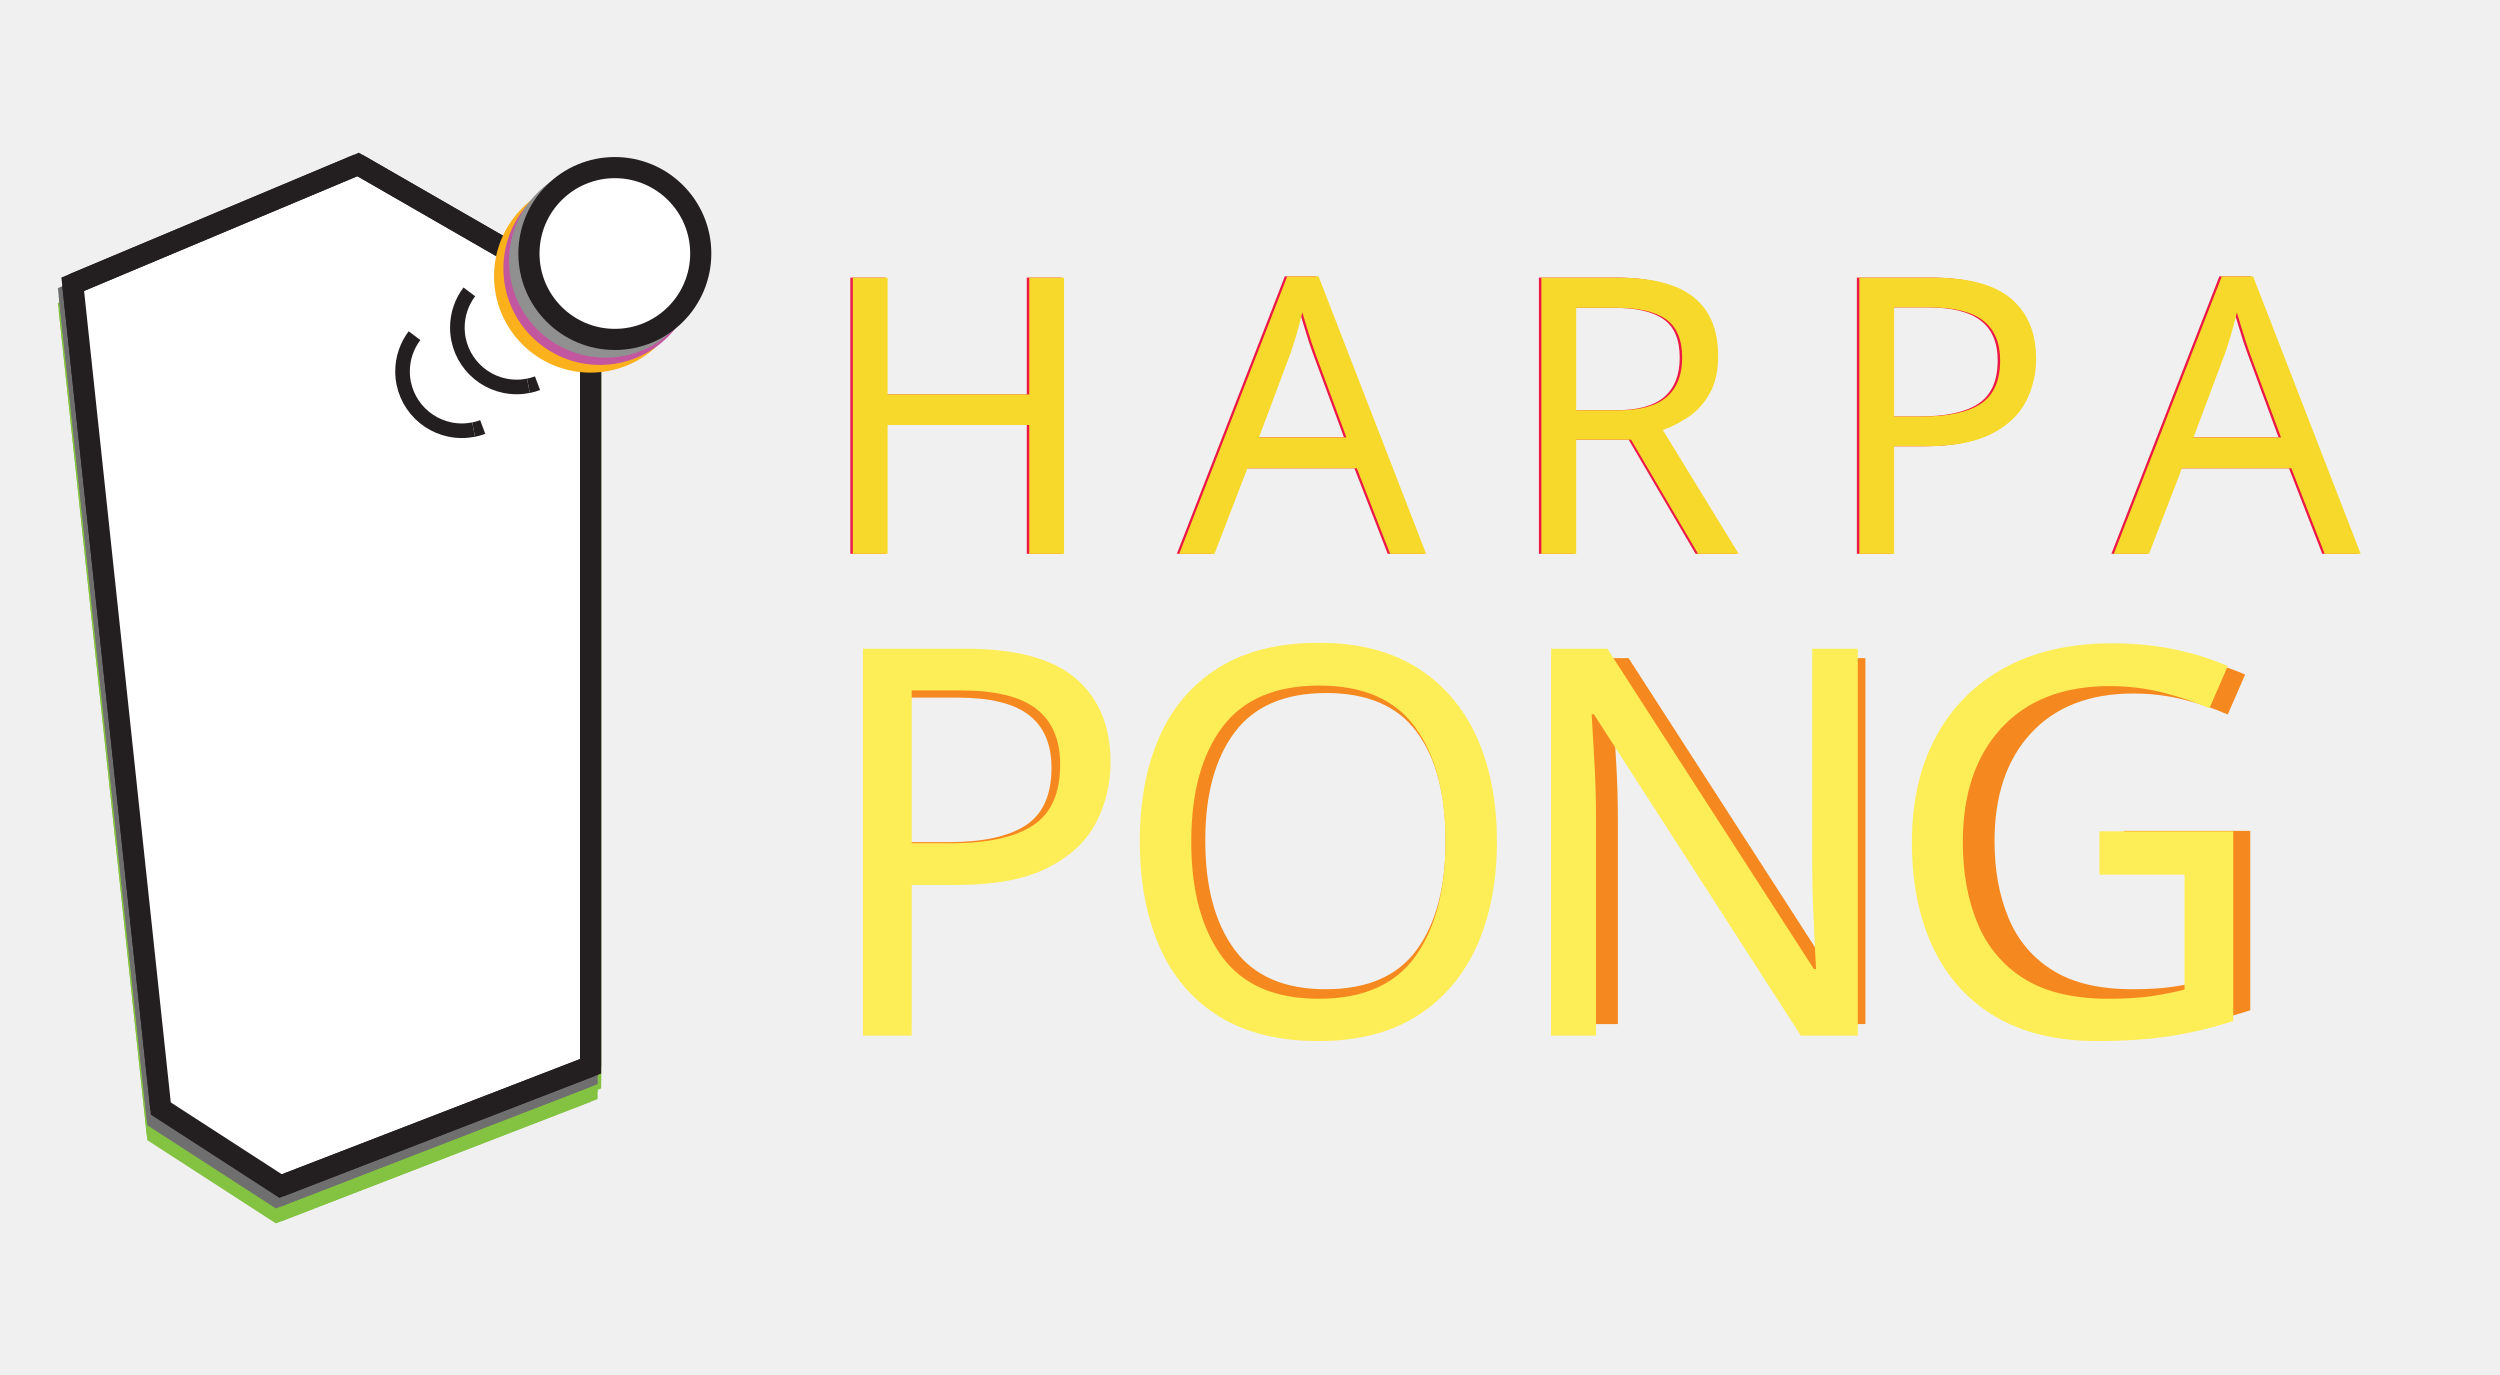
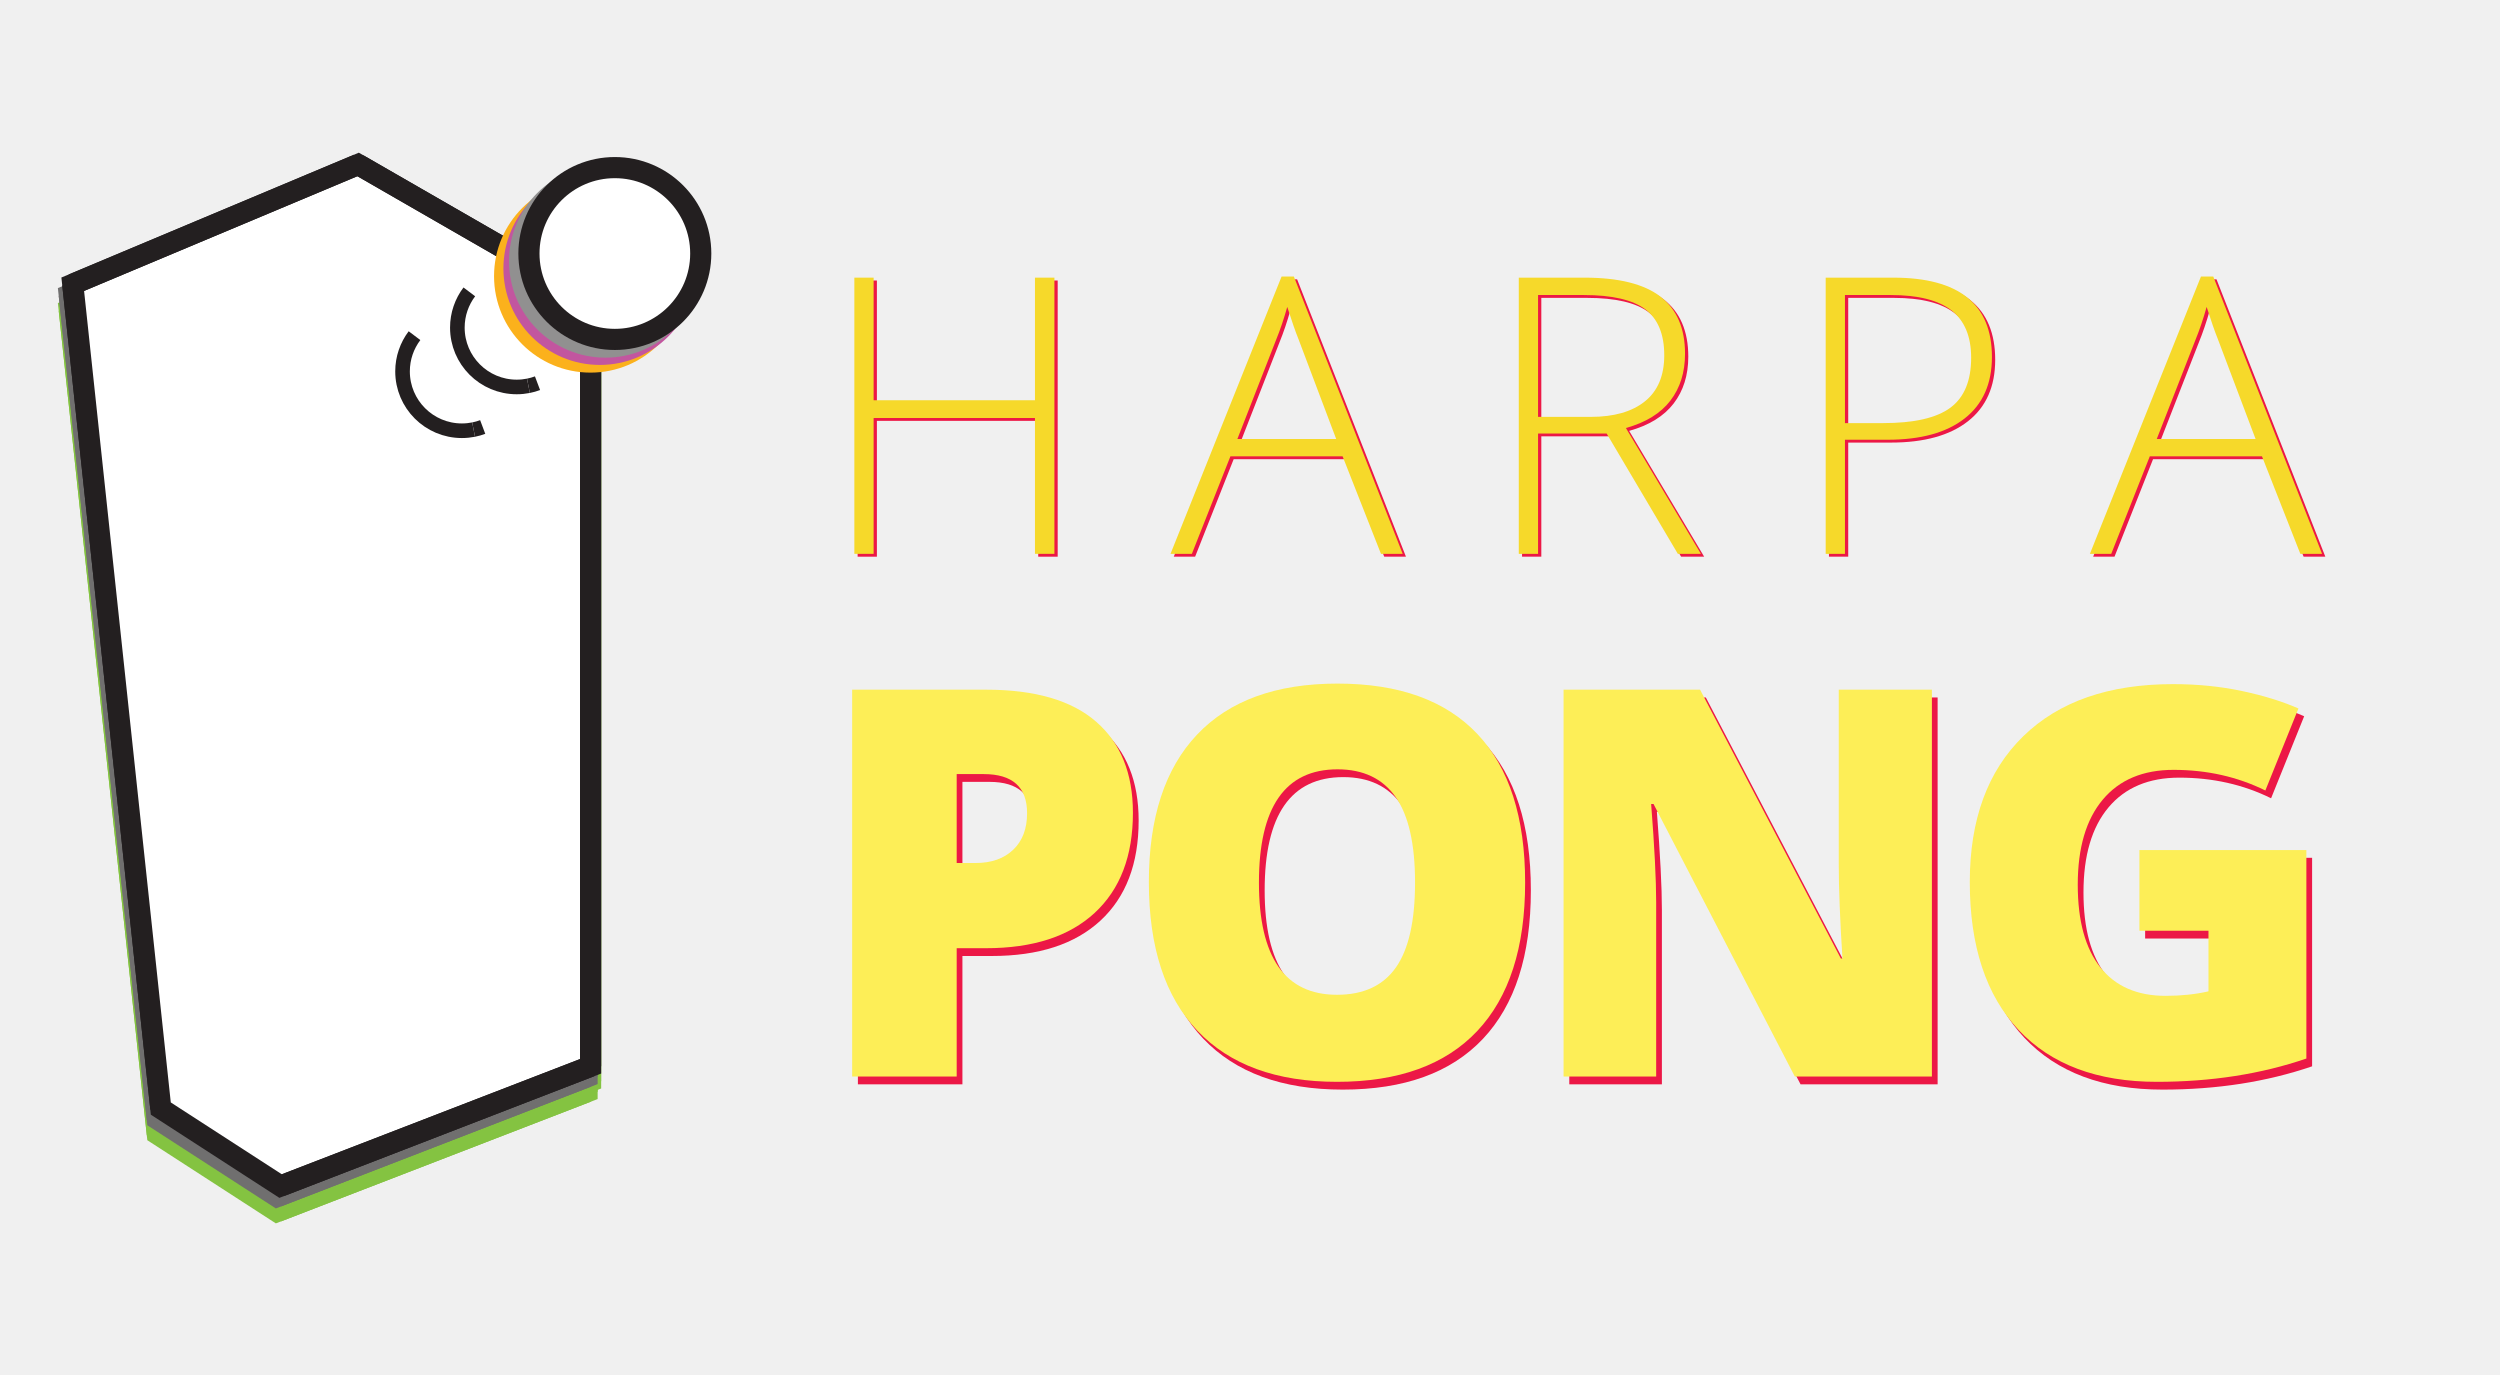
<svg xmlns="http://www.w3.org/2000/svg" version="1.1" id="Layer_1" x="0px" y="0px" width="873px" height="480px" viewBox="0 0 873 480" enable-background="new 0 0 873 480" xml:space="preserve">
  <g>
    <g>
-       <g>
-         <line fill="#FFFFFF" stroke="#84C341" stroke-width="7.381" stroke-miterlimit="10" x1="24.17" y1="108.163" x2="54.924" y2="396.023" />
-         <polygon fill="#FFFFFF" stroke="#84C341" stroke-width="7.381" stroke-miterlimit="10" points="123.814,66.338 205.005,113.084      205.005,381.261 96.75,423.087 54.924,396.023 24.17,108.163    " />
-         <line fill="#FFFFFF" stroke="#84C341" stroke-width="7.381" stroke-miterlimit="10" x1="24.17" y1="108.163" x2="123.814" y2="66.338" />
-         <line fill="#FFFFFF" stroke="#84C341" stroke-width="7.381" stroke-miterlimit="10" x1="123.814" y1="66.338" x2="205.005" y2="113.084" />
-         <line fill="#FFFFFF" stroke="#84C341" stroke-width="7.381" stroke-miterlimit="10" x1="205.005" y1="113.084" x2="205.005" y2="381.261" />
-         <line fill="#FFFFFF" stroke="#84C341" stroke-width="7.381" stroke-miterlimit="10" x1="96.75" y1="423.087" x2="205.005" y2="381.261" />
+       <g enable-background="new    ">
+         <path fill="#EC1846" d="M397.616,286.521c0,15.094-4.451,26.751-13.352,34.975c-8.902,8.224-21.545,12.336-37.931,12.336h-10.257     v44.814h-36.499V243.554h46.755c17.062,0,29.876,3.729,38.439,11.181C393.334,262.189,397.616,272.785,397.616,286.521z      M336.077,304.077h6.653c5.482,0,9.841-1.539,13.075-4.62c3.234-3.079,4.851-7.33,4.851-12.751     c0-9.116-5.052-13.676-15.154-13.676h-9.425V304.077z" />
+         <path fill="#EC1846" d="M534.575,310.915c0,22.73-5.576,40.01-16.725,51.837c-11.15,11.828-27.476,17.741-48.973,17.741     c-21.192,0-37.439-5.943-48.742-17.833c-11.305-11.889-16.956-29.199-16.956-51.93c0-22.484,5.621-39.655,16.863-51.515     c11.241-11.857,27.582-17.787,49.019-17.787c21.498,0,37.792,5.884,48.88,17.648     C529.031,270.845,534.575,288.124,534.575,310.915z M441.619,310.915c0,26.119,9.086,39.179,27.259,39.179     c9.24,0,16.092-3.173,20.559-9.518c4.466-6.344,6.699-16.231,6.699-29.661c0-13.49-2.264-23.454-6.791-29.892     c-4.528-6.437-11.289-9.656-20.282-9.656C450.767,271.367,441.619,284.55,441.619,310.915z" />
+         <path fill="#EC1846" d="M676.617,378.646h-47.864l-49.343-95.174h-0.831c1.169,14.969,1.755,26.396,1.755,34.281v60.893h-32.34     V243.554h47.679l49.158,93.881h0.554c-0.863-13.613-1.293-24.547-1.293-32.803v-61.078h32.525V378.646z" />
+         <path fill="#EC1846" d="M749.08,299.55h58.305v72.812c-15.832,5.421-33.234,8.131-52.207,8.131     c-20.822,0-36.914-6.036-48.279-18.11c-11.365-12.073-17.048-29.291-17.048-51.652c0-21.807,6.221-38.777,18.665-50.914     c12.442-12.135,29.877-18.203,52.299-18.203c8.502,0,16.525,0.802,24.07,2.403c7.547,1.603,14.123,3.635,19.729,6.098     l-11.551,28.645c-9.732-4.805-20.42-7.207-32.062-7.207c-10.658,0-18.896,3.465-24.717,10.396     c-5.822,6.93-8.732,16.833-8.732,29.707c0,12.629,2.633,22.254,7.9,28.875c5.266,6.623,12.857,9.934,22.777,9.934     c5.42,0,10.408-0.522,14.969-1.57v-21.16H749.08V299.55z" />
      </g>
-       <g>
-         <line fill="#FFFFFF" stroke="#84C341" stroke-width="7.381" stroke-miterlimit="10" x1="25.4" y1="104.473" x2="56.154" y2="392.333" />
-         <polygon fill="#FFFFFF" stroke="#84C341" stroke-width="7.381" stroke-miterlimit="10" points="125.044,62.647 206.235,109.394      206.235,377.571 97.98,419.397 56.154,392.333 25.4,104.473    " />
-         <line fill="#FFFFFF" stroke="#84C341" stroke-width="7.381" stroke-miterlimit="10" x1="25.4" y1="104.473" x2="125.044" y2="62.647" />
-         <line fill="#FFFFFF" stroke="#84C341" stroke-width="7.381" stroke-miterlimit="10" x1="125.044" y1="62.647" x2="206.235" y2="109.394" />
-         <line fill="#FFFFFF" stroke="#84C341" stroke-width="7.381" stroke-miterlimit="10" x1="206.235" y1="109.394" x2="206.235" y2="377.571" />
-         <line fill="#FFFFFF" stroke="#84C341" stroke-width="7.381" stroke-miterlimit="10" x1="97.98" y1="419.397" x2="206.235" y2="377.571" />
+     </g>
+     <g>
+       <g enable-background="new    ">
+         <path fill="#EC1846" d="M369.342,194.396h-6.795v-47.432h-56.337v47.432h-6.729V97.95h6.729v42.813h56.337V97.95h6.795V194.396z" />
+         <path fill="#EC1846" d="M469.98,160.356h-39.186l-13.458,34.04h-7.455l38.789-96.842h4.289l37.998,96.842h-7.587L469.98,160.356z      M433.236,154.287h34.501l-13.128-34.766c-1.1-2.726-2.419-6.508-3.958-11.347c-1.187,4.223-2.485,8.049-3.892,11.479     L433.236,154.287z" />
+         <path fill="#EC1846" d="M538.229,152.374v42.022H531.5V97.95h22.957c11.963,0,20.803,2.21,26.52,6.63s8.576,11.072,8.576,19.955     c0,6.465-1.705,11.919-5.112,16.36c-3.409,4.442-8.587,7.631-15.536,9.565l26.189,43.936h-8.048l-24.87-42.022H538.229z      M538.229,146.569h18.406c8.135,0,14.447-1.814,18.933-5.442c4.485-3.629,6.729-8.982,6.729-16.063     c0-7.345-2.2-12.688-6.598-16.03c-4.398-3.342-11.566-5.014-21.506-5.014h-15.965V146.569z" />
+         <path fill="#EC1846" d="M696.723,125.657c0,9.324-3.167,16.471-9.5,21.439c-6.333,4.971-15.305,7.455-26.915,7.455h-14.909     v39.845h-6.729V97.95h23.617C685.244,97.95,696.723,107.186,696.723,125.657z M645.398,148.746h13.26     c10.862,0,18.713-1.792,23.551-5.377c4.838-3.584,7.257-9.4,7.257-17.448c0-7.432-2.288-12.94-6.86-16.525     c-4.575-3.584-11.655-5.376-21.242-5.376h-15.965V148.746z" />
+         <path fill="#EC1846" d="M791.028,160.356h-39.186l-13.458,34.04h-7.454l38.79-96.842h4.288l37.998,96.842h-7.587L791.028,160.356     z M754.283,154.287h34.502l-13.128-34.766c-1.1-2.726-2.419-6.508-3.958-11.347c-1.188,4.223-2.485,8.049-3.892,11.479     L754.283,154.287z" />
+       </g>
+       <g enable-background="new    ">
+         <path fill="#F6D92A" d="M368.202,193.401h-6.795V145.97H305.07v47.432h-6.729V96.955h6.729v42.813h56.337V96.955h6.795V193.401z" />
+         <path fill="#F6D92A" d="M468.841,159.361h-39.186l-13.458,34.04h-7.455l38.789-96.842h4.288l37.998,96.842h-7.586     L468.841,159.361z M432.096,153.292h34.501l-13.128-34.766c-1.1-2.726-2.419-6.508-3.958-11.347     c-1.188,4.223-2.485,8.049-3.893,11.479L432.096,153.292z" />
+         <path fill="#F6D92A" d="M537.089,151.379v42.022h-6.729V96.955h22.957c11.962,0,20.802,2.21,26.52,6.63     c5.717,4.42,8.576,11.072,8.576,19.955c0,6.465-1.705,11.919-5.112,16.36c-3.409,4.442-8.588,7.631-15.536,9.565l26.189,43.936     h-8.048l-24.87-42.022H537.089z M537.089,145.574h18.405c8.136,0,14.447-1.814,18.934-5.442     c4.485-3.629,6.729-8.982,6.729-16.063c0-7.345-2.199-12.688-6.597-16.03c-4.398-3.342-11.567-5.014-21.506-5.014h-15.965     V145.574z" />
+         <path fill="#F6D92A" d="M695.582,124.662c0,9.324-3.166,16.471-9.499,21.439c-6.333,4.971-15.305,7.455-26.915,7.455h-14.909     v39.845h-6.729V96.955h23.616C684.104,96.955,695.582,106.19,695.582,124.662z M644.259,147.751h13.26     c10.862,0,18.712-1.792,23.551-5.377c4.837-3.584,7.257-9.4,7.257-17.448c0-7.432-2.288-12.94-6.861-16.525     c-4.574-3.584-11.654-5.376-21.242-5.376h-15.964V147.751z" />
+         <path fill="#F6D92A" d="M789.889,159.361h-39.186l-13.458,34.04h-7.454l38.79-96.842h4.288l37.998,96.842h-7.587L789.889,159.361     z M753.144,153.292h34.502l-13.128-34.766c-1.1-2.726-2.419-6.508-3.958-11.347c-1.188,4.223-2.485,8.049-3.892,11.479     L753.144,153.292z" />
+       </g>
+     </g>
+     <g>
+       <g enable-background="new    ">
+         <path fill="#FDEE57" d="M395.616,283.802c0,15.094-4.451,26.751-13.353,34.975c-8.902,8.224-21.545,12.336-37.931,12.336h-10.257     v44.814h-36.498V240.836h46.755c17.062,0,29.876,3.729,38.439,11.181C391.334,259.471,395.616,270.067,395.616,283.802z      M334.076,301.359h6.653c5.481,0,9.841-1.539,13.075-4.62c3.233-3.079,4.851-7.33,4.851-12.751     c0-9.116-5.052-13.676-15.154-13.676h-9.425V301.359z" />
+         <path fill="#FDEE57" d="M532.575,308.197c0,22.73-5.576,40.01-16.725,51.837c-11.15,11.828-27.476,17.741-48.973,17.741     c-21.192,0-37.439-5.943-48.742-17.833c-11.305-11.889-16.956-29.199-16.956-51.93c0-22.484,5.621-39.655,16.863-51.515     c11.241-11.857,27.582-17.787,49.02-17.787c21.498,0,37.792,5.884,48.88,17.648C527.031,268.127,532.575,285.406,532.575,308.197     z M439.619,308.197c0,26.119,9.086,39.179,27.259,39.179c9.24,0,16.092-3.173,20.559-9.518     c4.466-6.344,6.699-16.231,6.699-29.661c0-13.49-2.264-23.454-6.791-29.892c-4.528-6.437-11.289-9.656-20.282-9.656     C448.767,268.649,439.619,281.832,439.619,308.197z" />
+         <path fill="#FDEE57" d="M674.617,375.927h-47.864l-49.343-95.174h-0.831c1.169,14.969,1.755,26.396,1.755,34.281v60.893h-32.34     V240.836h47.679l49.158,93.881h0.554c-0.863-13.613-1.293-24.547-1.293-32.803v-61.078h32.525V375.927z" />
+         <path fill="#FDEE57" d="M747.08,296.832h58.305v72.812c-15.832,5.421-33.234,8.131-52.207,8.131     c-20.822,0-36.914-6.036-48.279-18.11c-11.365-12.073-17.048-29.291-17.048-51.652c0-21.807,6.221-38.777,18.665-50.914     c12.442-12.135,29.877-18.203,52.299-18.203c8.502,0,16.525,0.802,24.07,2.403c7.547,1.603,14.123,3.635,19.729,6.098     l-11.551,28.645c-9.732-4.805-20.42-7.207-32.062-7.207c-10.658,0-18.896,3.465-24.717,10.396     c-5.822,6.93-8.732,16.833-8.732,29.707c0,12.629,2.633,22.254,7.9,28.875c5.266,6.623,12.857,9.934,22.777,9.934     c5.42,0,10.408-0.522,14.969-1.57v-21.16H747.08V296.832z" />
      </g>
    </g>
    <g>
      <g>
-         <line fill="#FFFFFF" stroke="#706F6F" stroke-width="7.381" stroke-miterlimit="10" x1="24.17" y1="102.941" x2="54.924" y2="390.801" />
-         <polygon fill="#FFFFFF" stroke="#706F6F" stroke-width="7.381" stroke-miterlimit="10" points="123.814,61.115 205.005,107.861      205.005,376.039 96.75,417.864 54.924,390.801 24.17,102.941    " />
-         <line fill="#FFFFFF" stroke="#706F6F" stroke-width="7.381" stroke-miterlimit="10" x1="24.17" y1="102.941" x2="123.814" y2="61.115" />
-         <line fill="#FFFFFF" stroke="#706F6F" stroke-width="7.381" stroke-miterlimit="10" x1="123.814" y1="61.115" x2="205.005" y2="107.861" />
-         <line fill="#FFFFFF" stroke="#706F6F" stroke-width="7.381" stroke-miterlimit="10" x1="205.005" y1="107.861" x2="205.005" y2="376.039" />
-         <line fill="#FFFFFF" stroke="#706F6F" stroke-width="7.381" stroke-miterlimit="10" x1="96.75" y1="417.864" x2="205.005" y2="376.039" />
+         <line fill="none" stroke="#84C341" stroke-width="7.381" stroke-miterlimit="10" x1="24.17" y1="108.163" x2="54.924" y2="396.023" />
+         <polygon fill="#FFFFFF" stroke="#84C341" stroke-width="7.381" stroke-miterlimit="10" points="123.814,66.338 205.005,113.084      205.005,381.261 96.75,423.087 54.924,396.023 24.17,108.163    " />
+         <line fill="none" stroke="#84C341" stroke-width="7.381" stroke-miterlimit="10" x1="24.17" y1="108.163" x2="123.814" y2="66.338" />
+         <line fill="none" stroke="#84C341" stroke-width="7.381" stroke-miterlimit="10" x1="123.814" y1="66.338" x2="205.005" y2="113.084" />
+         <line fill="none" stroke="#84C341" stroke-width="7.381" stroke-miterlimit="10" x1="205.005" y1="113.084" x2="205.005" y2="381.261" />
+         <line fill="none" stroke="#84C341" stroke-width="7.381" stroke-miterlimit="10" x1="96.75" y1="423.087" x2="205.005" y2="381.261" />
      </g>
      <g>
-         <line fill="#FFFFFF" stroke="#231F20" stroke-width="7.381" stroke-miterlimit="10" x1="25.4" y1="99.25" x2="56.154" y2="387.11" />
+         <line fill="none" stroke="#84C341" stroke-width="7.381" stroke-miterlimit="10" x1="25.4" y1="104.473" x2="56.154" y2="392.333" />
+         <polygon fill="#FFFFFF" stroke="#84C341" stroke-width="7.381" stroke-miterlimit="10" points="125.044,62.647 206.235,109.394      206.235,377.571 97.98,419.397 56.154,392.333 25.4,104.473    " />
+         <line fill="none" stroke="#84C341" stroke-width="7.381" stroke-miterlimit="10" x1="25.4" y1="104.473" x2="125.044" y2="62.647" />
+         <line fill="none" stroke="#84C341" stroke-width="7.381" stroke-miterlimit="10" x1="125.044" y1="62.647" x2="206.235" y2="109.394" />
+         <line fill="none" stroke="#84C341" stroke-width="7.381" stroke-miterlimit="10" x1="206.235" y1="109.394" x2="206.235" y2="377.571" />
+         <line fill="none" stroke="#84C341" stroke-width="7.381" stroke-miterlimit="10" x1="97.98" y1="419.397" x2="206.235" y2="377.571" />
+       </g>
+     </g>
+     <g>
+       <g>
+         <line fill="none" stroke="#706F6F" stroke-width="7.381" stroke-miterlimit="10" x1="24.17" y1="102.941" x2="54.924" y2="390.801" />
+         <polygon fill="#FFFFFF" stroke="#706F6F" stroke-width="7.381" stroke-miterlimit="10" points="123.814,61.115 205.005,107.861      205.005,376.039 96.75,417.864 54.924,390.801 24.17,102.941    " />
+         <line fill="none" stroke="#706F6F" stroke-width="7.381" stroke-miterlimit="10" x1="24.17" y1="102.941" x2="123.814" y2="61.115" />
+         <line fill="none" stroke="#706F6F" stroke-width="7.381" stroke-miterlimit="10" x1="123.814" y1="61.115" x2="205.005" y2="107.861" />
+         <line fill="none" stroke="#706F6F" stroke-width="7.381" stroke-miterlimit="10" x1="205.005" y1="107.861" x2="205.005" y2="376.039" />
+         <line fill="none" stroke="#706F6F" stroke-width="7.381" stroke-miterlimit="10" x1="96.75" y1="417.864" x2="205.005" y2="376.039" />
+       </g>
+       <g>
+         <line fill="none" stroke="#231F20" stroke-width="7.381" stroke-miterlimit="10" x1="25.4" y1="99.25" x2="56.154" y2="387.11" />
        <polygon fill="#FFFFFF" stroke="#231F20" stroke-width="7.381" stroke-miterlimit="10" points="125.044,57.424 206.235,104.171      206.235,372.348 97.98,414.174 56.154,387.11 25.4,99.25    " />
-         <line fill="#FFFFFF" stroke="#231F20" stroke-width="7.381" stroke-miterlimit="10" x1="25.4" y1="99.25" x2="125.044" y2="57.424" />
-         <line fill="#FFFFFF" stroke="#231F20" stroke-width="7.381" stroke-miterlimit="10" x1="125.044" y1="57.424" x2="206.235" y2="104.171" />
-         <line fill="#FFFFFF" stroke="#231F20" stroke-width="7.381" stroke-miterlimit="10" x1="206.235" y1="104.171" x2="206.235" y2="372.348" />
-         <line fill="#FFFFFF" stroke="#231F20" stroke-width="7.381" stroke-miterlimit="10" x1="97.98" y1="414.174" x2="206.235" y2="372.348" />
+         <line fill="none" stroke="#231F20" stroke-width="7.381" stroke-miterlimit="10" x1="25.4" y1="99.25" x2="125.044" y2="57.424" />
+         <line fill="none" stroke="#231F20" stroke-width="7.381" stroke-miterlimit="10" x1="125.044" y1="57.424" x2="206.235" y2="104.171" />
+         <line fill="none" stroke="#231F20" stroke-width="7.381" stroke-miterlimit="10" x1="206.235" y1="104.171" x2="206.235" y2="372.348" />
+         <line fill="none" stroke="#231F20" stroke-width="7.381" stroke-miterlimit="10" x1="97.98" y1="414.174" x2="206.235" y2="372.348" />
      </g>
    </g>
    <g>
      <circle fill="#FFFFFF" stroke="#FBB11C" stroke-width="7.381" stroke-miterlimit="10" cx="206.211" cy="96.432" r="29.998" />
      <circle fill="#FFFFFF" stroke="#C2569F" stroke-width="7.381" stroke-miterlimit="10" cx="209.482" cy="93.749" r="29.998" />
    </g>
    <g>
      <circle fill="#FFFFFF" stroke="#919090" stroke-width="7.381" stroke-miterlimit="10" cx="211.434" cy="91.209" r="29.998" />
      <circle fill="#FFFFFF" stroke="#231F20" stroke-width="7.381" stroke-miterlimit="10" cx="214.705" cy="88.527" r="29.998" />
    </g>
    <g>
      <path fill="#FFFFFF" stroke="#231F20" stroke-width="5.099" stroke-miterlimit="10" d="M184.524,134.722    c-1.323,0.265-2.691,0.404-4.092,0.404c-11.445,0-20.724-9.278-20.724-20.724c0-4.685,1.555-9.007,4.177-12.479" />
      <path fill="#FFFFFF" stroke="#231F20" stroke-width="5.099" stroke-miterlimit="10" d="M187.699,133.816    c-1.022,0.383-2.083,0.687-3.175,0.906" />
    </g>
    <g>
      <path fill="#FFFFFF" stroke="#231F20" stroke-width="5.099" stroke-miterlimit="10" d="M165.383,150.013    c-1.323,0.265-2.691,0.404-4.092,0.404c-11.445,0-20.724-9.278-20.724-20.724c0-4.685,1.555-9.007,4.177-12.479" />
      <path fill="#FFFFFF" stroke="#231F20" stroke-width="5.099" stroke-miterlimit="10" d="M168.558,149.107    c-1.022,0.383-2.083,0.687-3.175,0.906" />
    </g>
-     <text transform="matrix(1 0 0 1 284.6816 357.6113)" fill="#F5881F" font-family="'OpenSans-Extrabold'" font-size="178.972">PONG</text>
-     <g>
-       <text transform="matrix(1 0 0 1 282.9784 361.6454)" fill="#FDEE57" font-family="'OpenSans-Extrabold'" font-size="189.239" letter-spacing="-11">PONG</text>
-     </g>
-     <g>
-       <text transform="matrix(1 0 0 1 283.8252 193.3964)" fill="#EC1846" font-family="'OpenSans-Light'" font-size="135.104" letter-spacing="27">HARPA</text>
-       <text transform="matrix(1 0 0 1 284.6855 193.4013)" fill="#F6D92A" font-family="'OpenSans-Light'" font-size="135.104" letter-spacing="27">HARPA</text>
-     </g>
  </g>
</svg>
